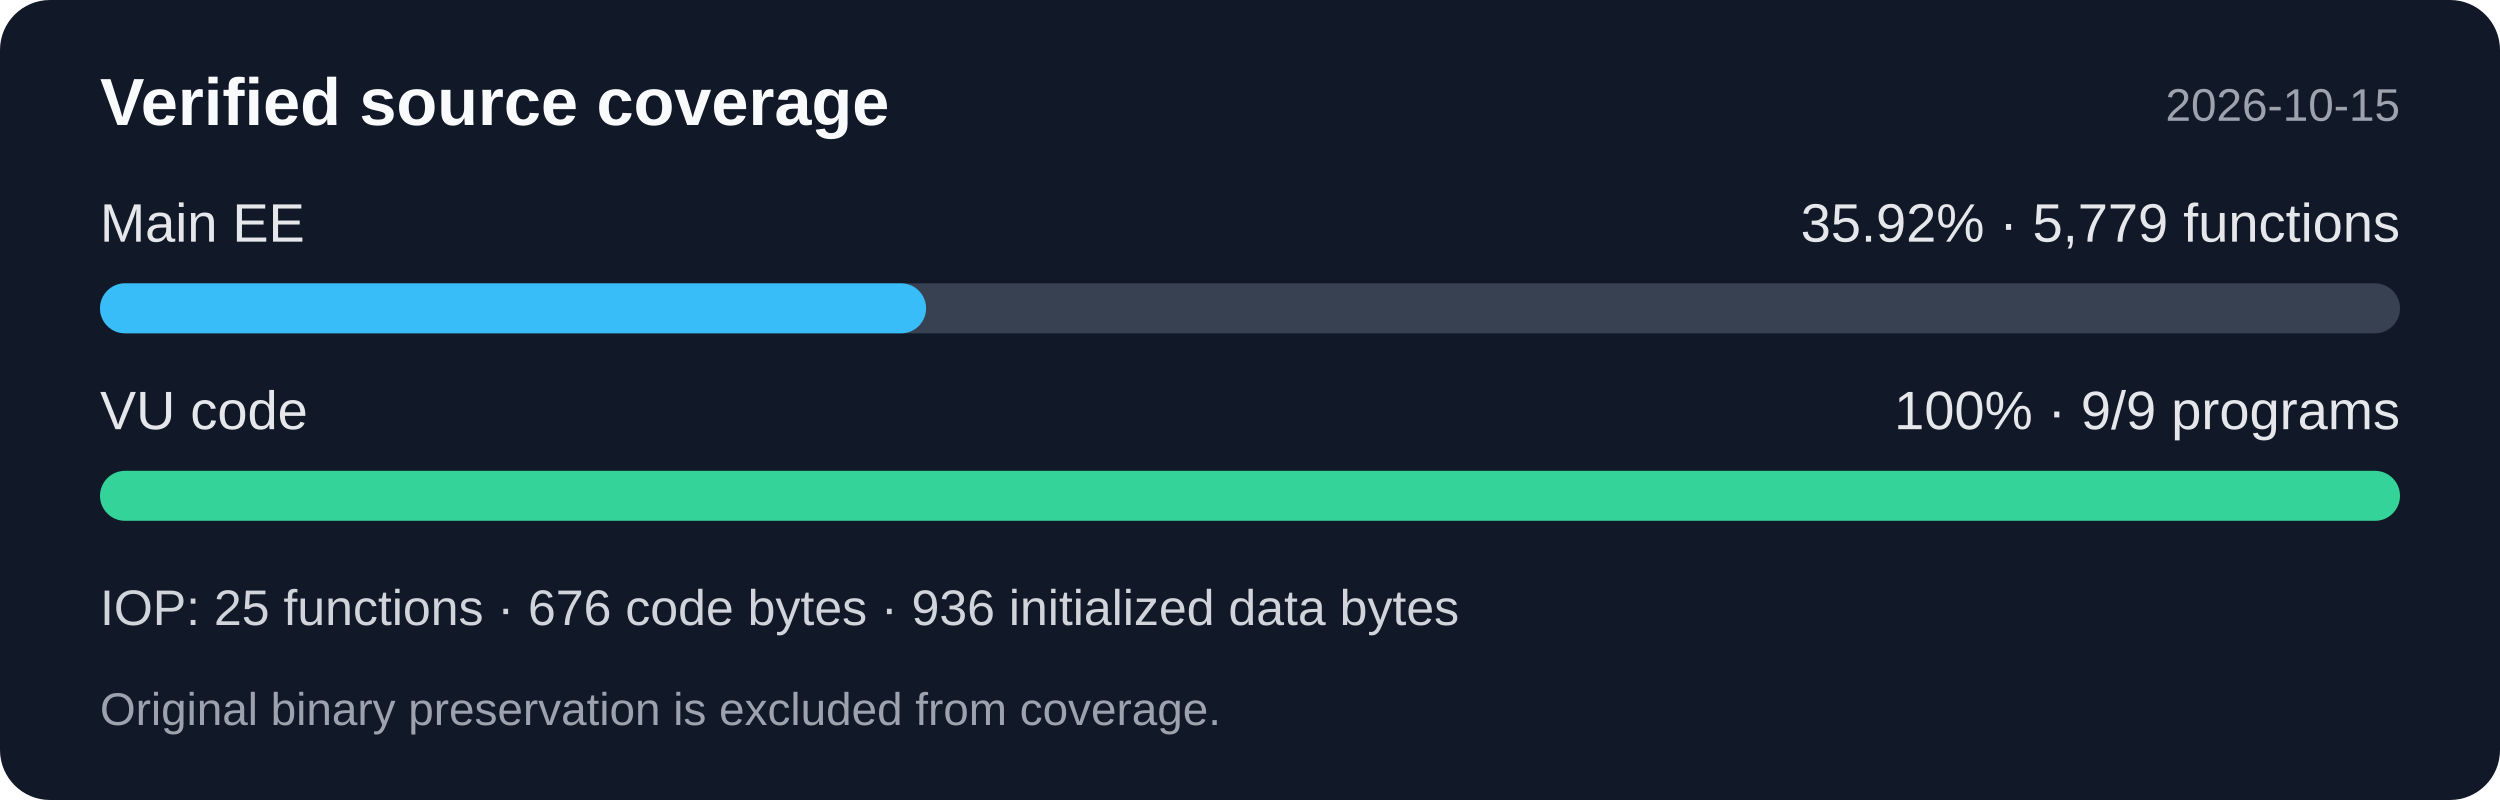
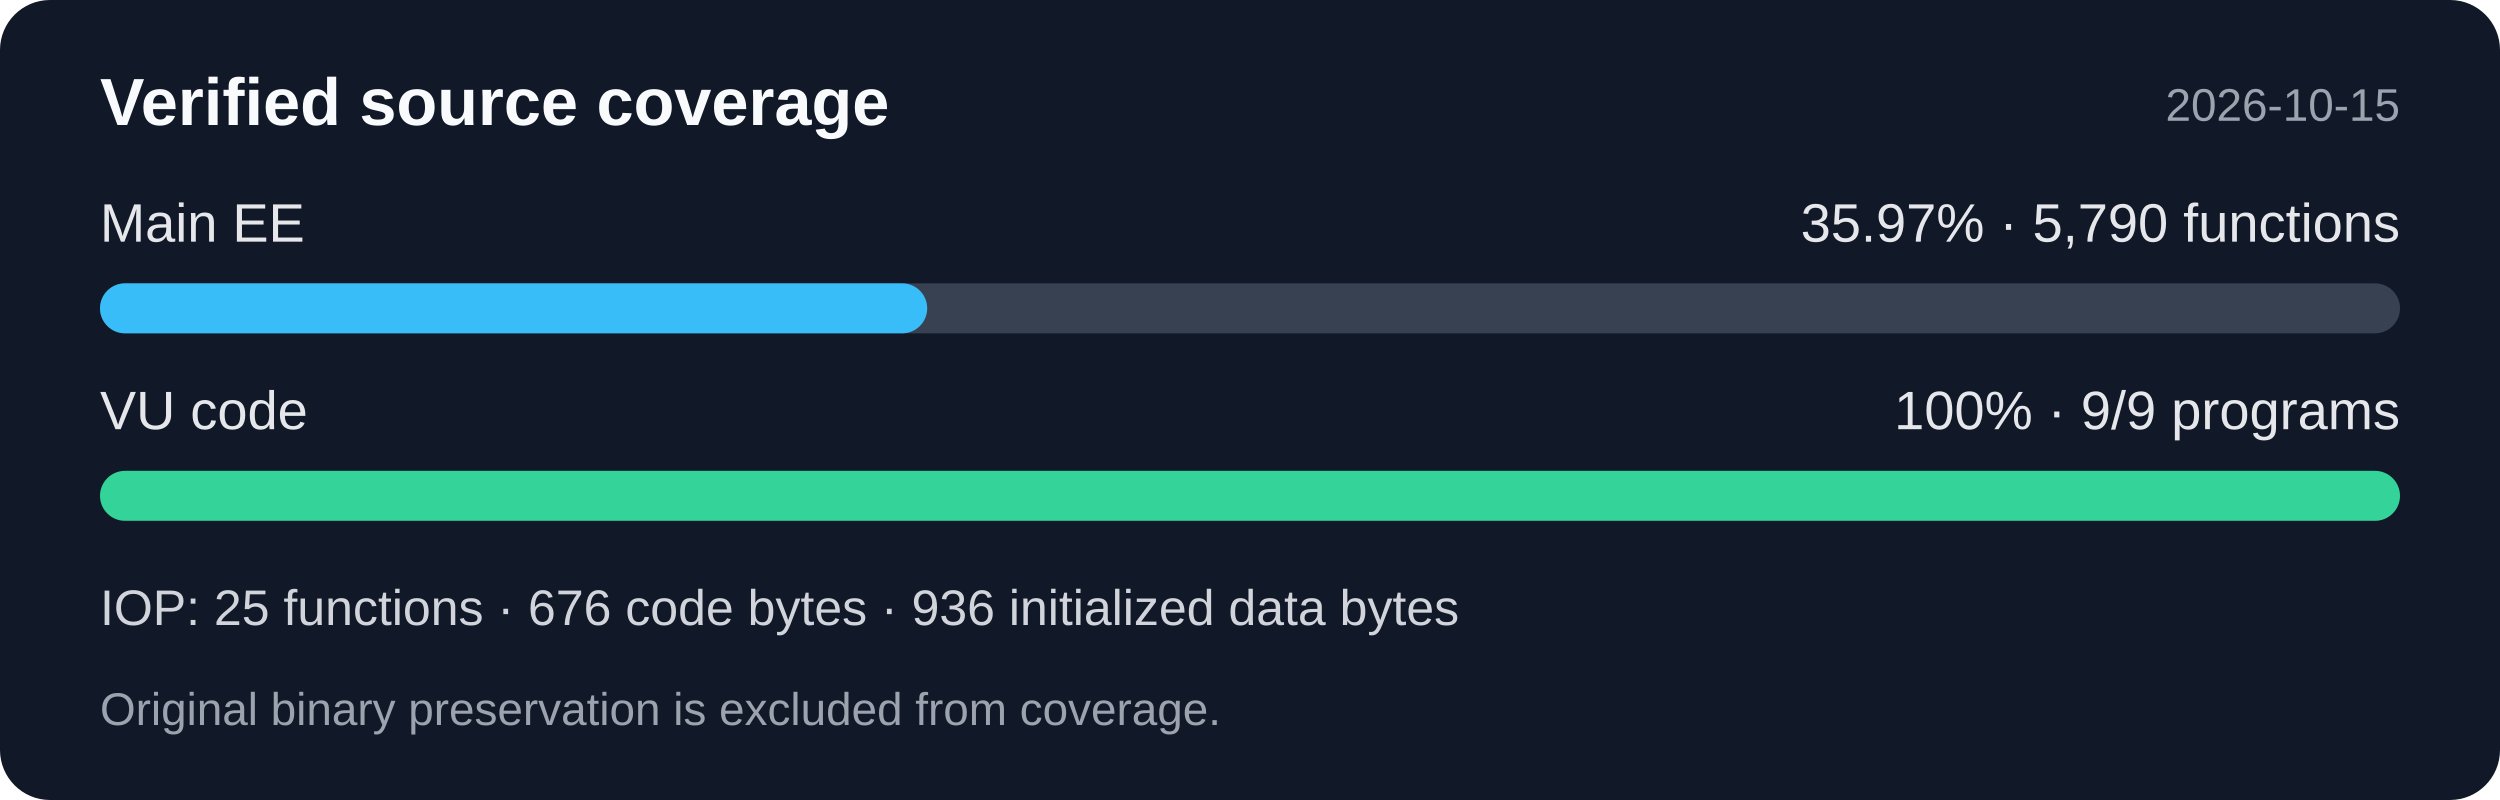
<svg xmlns="http://www.w3.org/2000/svg" width="600" height="192" viewBox="0 0 600 192" role="img" aria-labelledby="title desc">
  <rect width="600" height="192" rx="12" fill="#111827" />
  <g font-family="Segoe UI,Arial,sans-serif">
    <text x="24" y="30" fill="#f9fafb" font-size="16" font-weight="600">Verified source coverage</text>
    <text x="576" y="29" fill="#9ca3af" font-size="11" text-anchor="end">2026-10-15</text>
    <text x="24" y="58" fill="#e5e7eb" font-size="13">Main EE</text>
-     <text x="576" y="58" fill="#e5e7eb" font-size="13" text-anchor="end">35.92% · 5,779 functions</text>
+     <text x="576" y="58" fill="#e5e7eb" font-size="13" text-anchor="end">35.97% · 5,790 functions</text>
    <rect x="24" y="68" width="552" height="12" rx="6" fill="#374151" />
-     <rect x="24" y="68" width="198.261" height="12" rx="6" fill="#38bdf8" />
+     <rect x="24" y="68" width="198.531" height="12" rx="6" fill="#38bdf8" />
    <text x="24" y="103" fill="#e5e7eb" font-size="13">VU code</text>
    <text x="576" y="103" fill="#e5e7eb" font-size="13" text-anchor="end">100% · 9/9 programs</text>
    <rect x="24" y="113" width="552" height="12" rx="6" fill="#34d399" />
    <text x="24" y="150" fill="#d1d5db" font-size="12">IOP: 25 functions · 676 code bytes · 936 initialized data bytes</text>
    <text x="24" y="174" fill="#9ca3af" font-size="11">Original binary preservation is excluded from coverage.</text>
  </g>
</svg>
